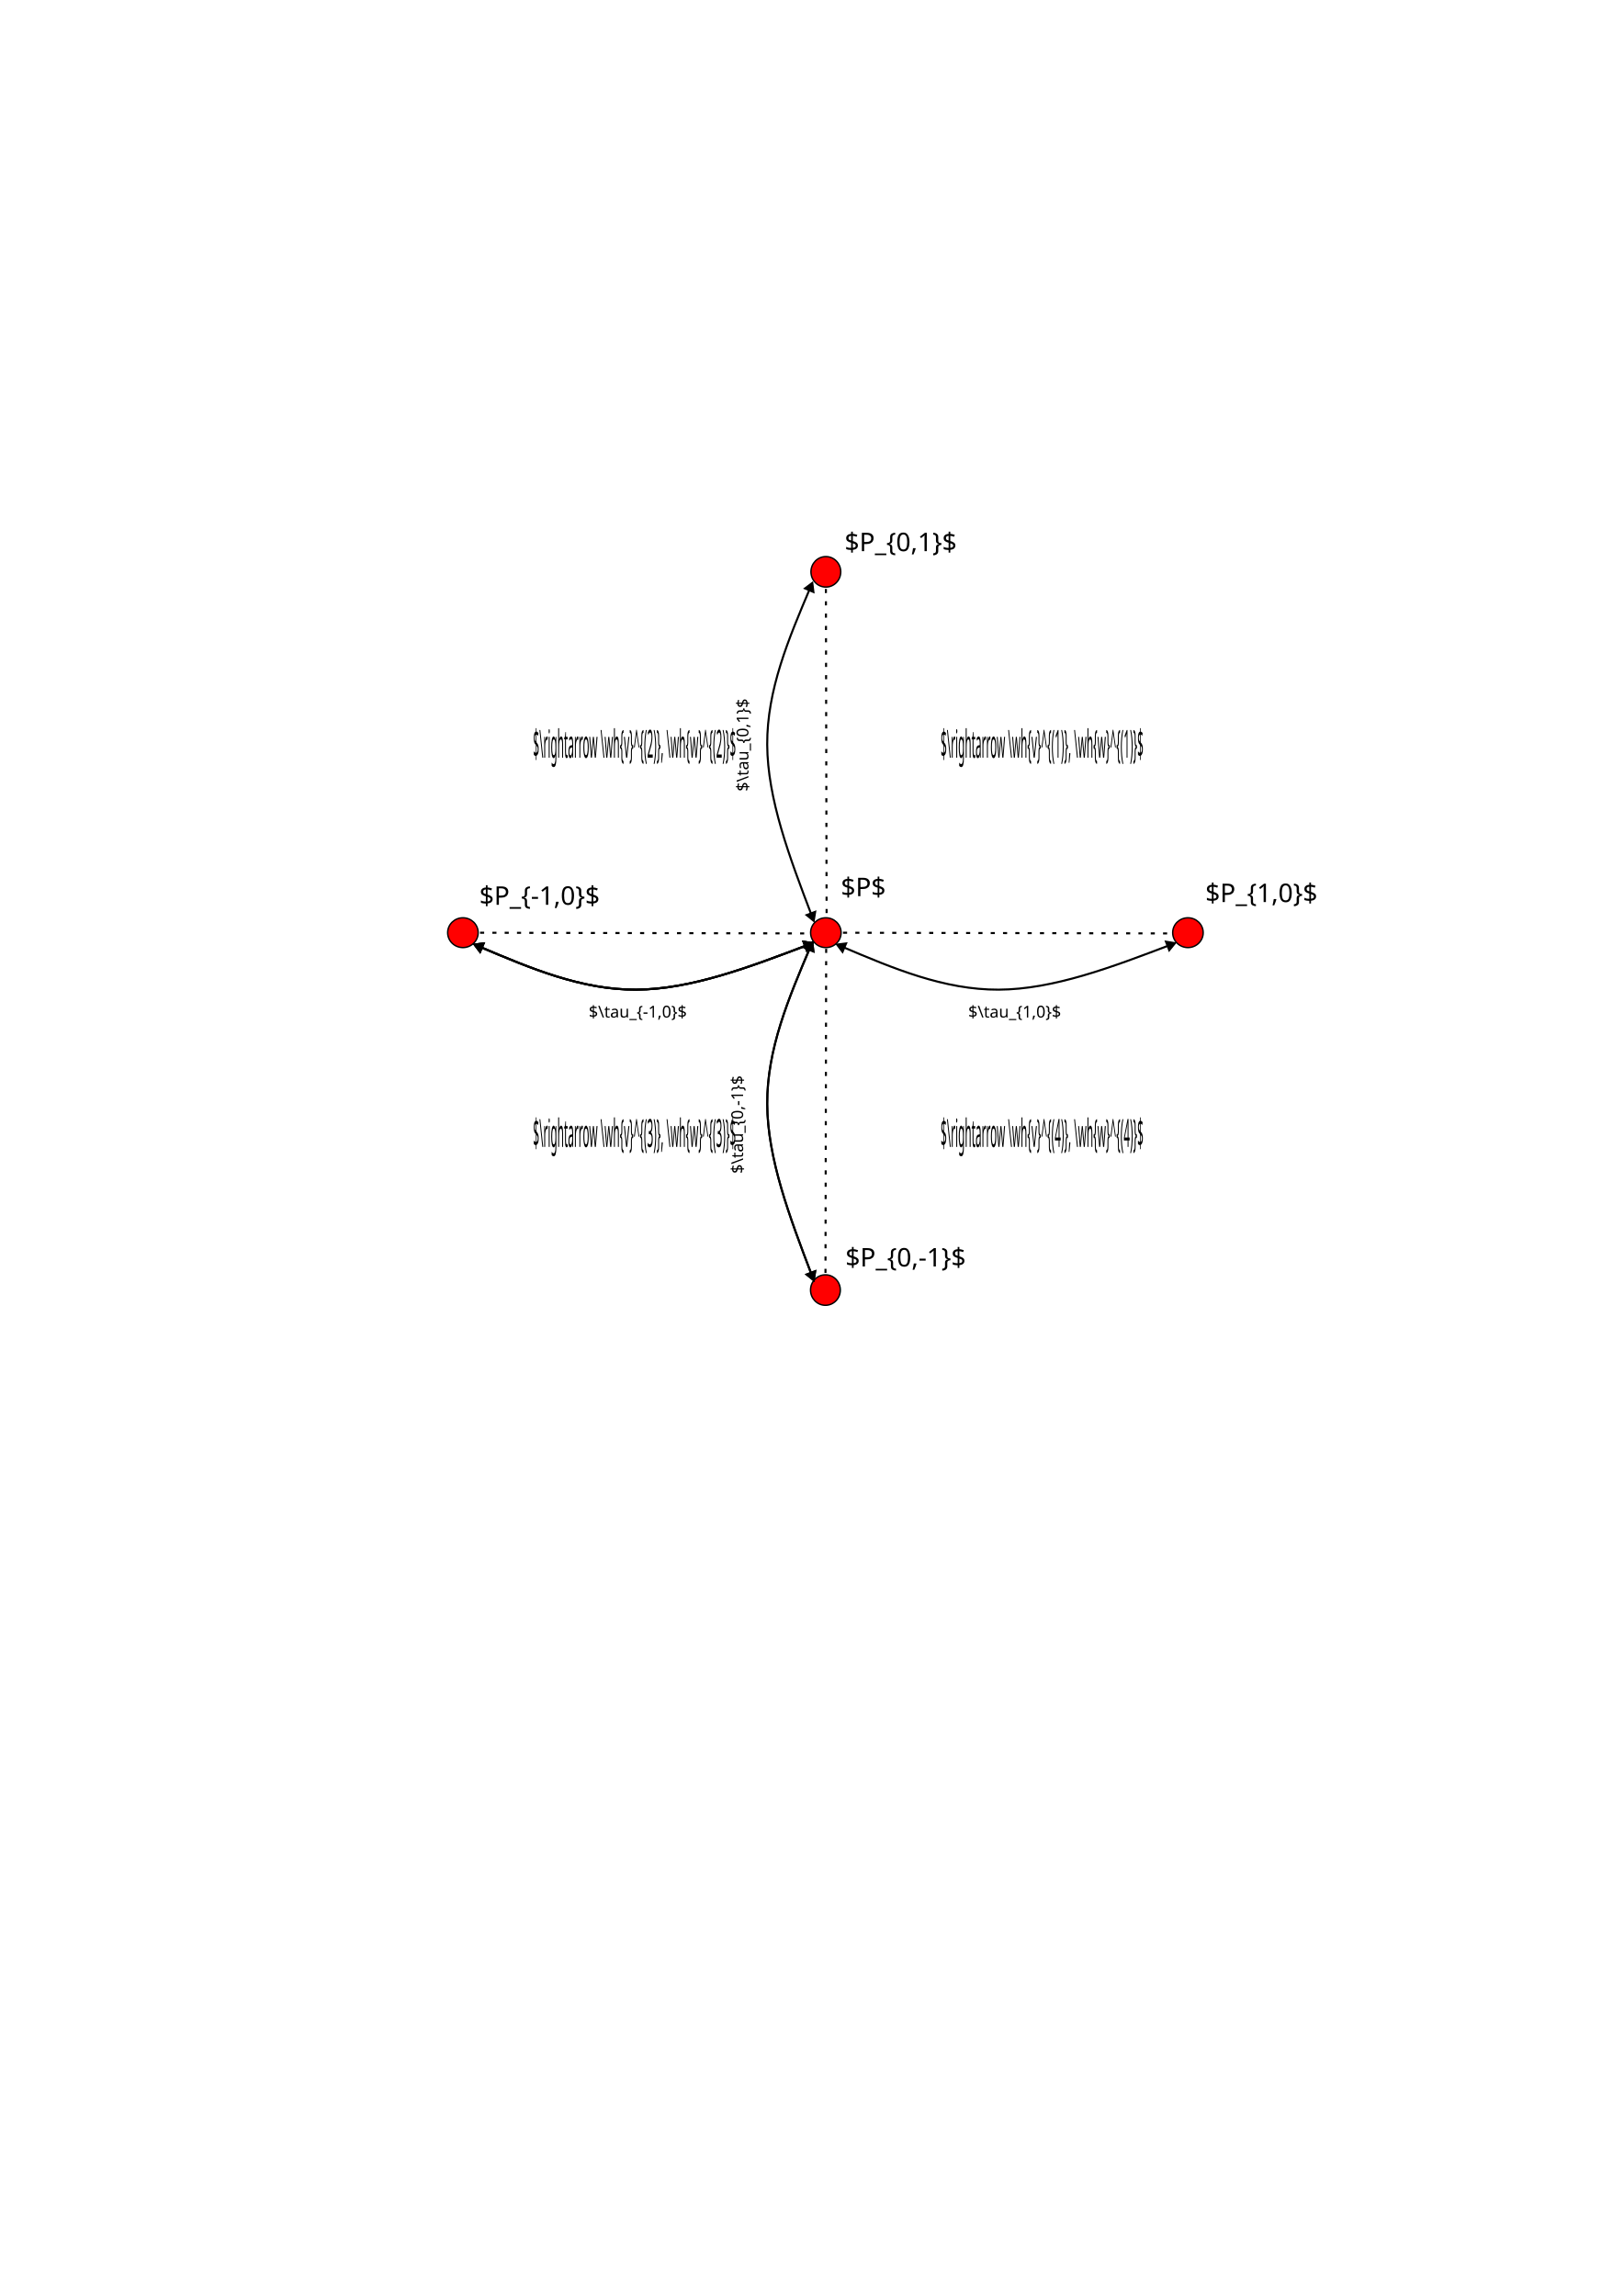
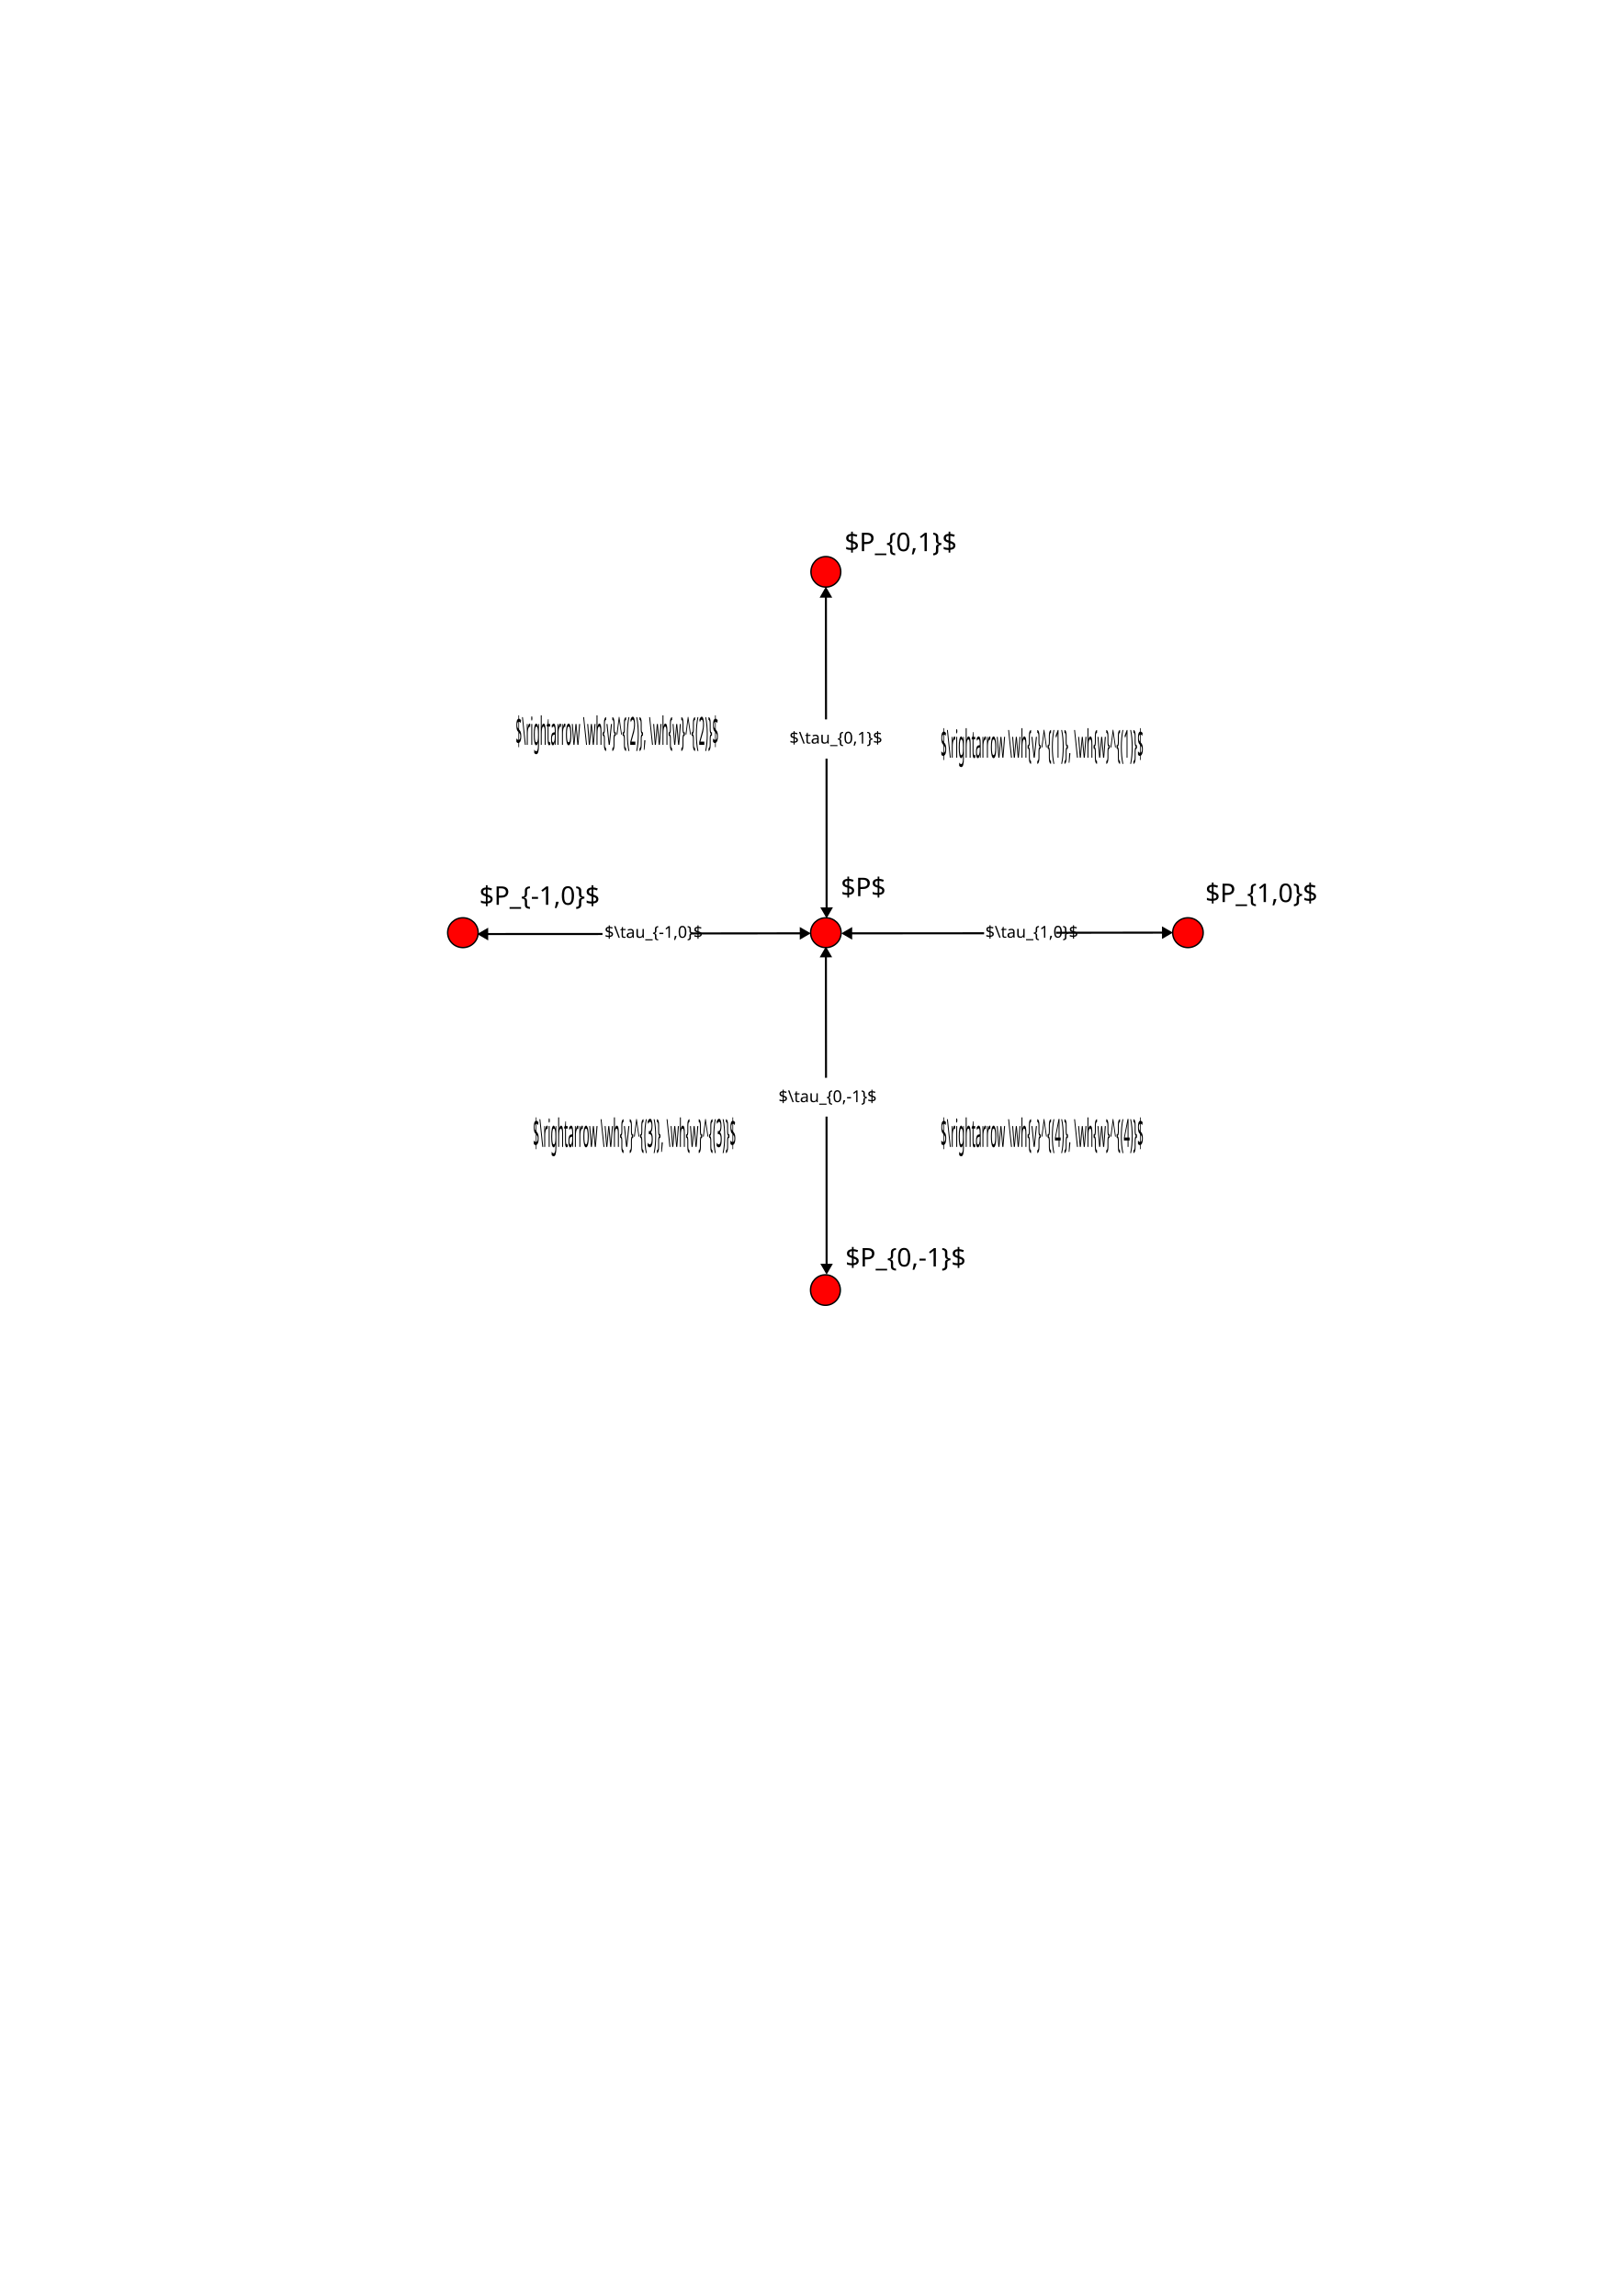
<svg xmlns="http://www.w3.org/2000/svg" width="210mm" height="297mm" viewBox="0 0 210 297" version="1.1" id="svg1">
  <defs id="defs1">
-     <marker style="overflow:visible" id="marker2" refX="0" refY="0" orient="auto-start-reverse" markerWidth="1" markerHeight="1" viewBox="0 0 1 1" preserveAspectRatio="xMidYMid">
-       <path transform="scale(0.5)" style="fill:context-stroke;fill-rule:evenodd;stroke:context-stroke;stroke-width:1pt" d="M 5.77,0 -2.88,5 V -5 Z" id="path2" />
-     </marker>
-     <marker style="overflow:visible" id="Triangle" refX="0" refY="0" orient="auto-start-reverse" markerWidth="1" markerHeight="1" viewBox="0 0 1 1" preserveAspectRatio="xMidYMid">
-       <path transform="scale(0.5)" style="fill:context-stroke;fill-rule:evenodd;stroke:context-stroke;stroke-width:1pt" d="M 5.77,0 -2.88,5 V -5 Z" id="path135" />
-     </marker>
-   </defs>
+     </defs>
  <g id="layer1">
    <ellipse style="fill:#ff0000;stroke-width:0.182;stroke-dasharray:none;stroke:#000000;stroke-opacity:1" id="path136" cx="106.811" cy="120.648" rx="1.972" ry="1.927" />
    <ellipse style="fill:#ff0000;stroke-width:0.182;stroke-dasharray:none;stroke:#000000;stroke-opacity:1" id="ellipse138" cx="153.641" cy="120.648" rx="1.972" ry="1.927" />
-     <path style="fill:none;stroke:#000000;stroke-width:0.265;stroke-linecap:butt;stroke-linejoin:miter;stroke-dasharray:0.531, 1.061;stroke-dashoffset:0;stroke-opacity:1" d="m 109.028,120.654 42.29,0.091" id="path3534" />
    <text xml:space="preserve" style="font-size:3.323px;line-height:1.25;font-family:sans-serif;stroke-width:0.415" x="108.752" y="115.92" id="text45-3">
      <tspan id="tspan45-7" style="stroke-width:0.415" x="108.752" y="115.92">$P$</tspan>
    </text>
    <ellipse style="fill:#ff0000;stroke-width:0.182;stroke-dasharray:none;stroke:#000000;stroke-opacity:1" id="path136-2" cx="59.87" cy="120.648" rx="1.972" ry="1.927" />
-     <path style="fill:none;stroke:#000000;stroke-width:0.265;stroke-linecap:butt;stroke-linejoin:miter;stroke-dasharray:0.531, 1.061;stroke-dashoffset:0;stroke-opacity:1" d="m 62.087,120.654 42.29,0.091" id="path3534-1" />
    <ellipse style="fill:#ff0000;stroke-width:0.182;stroke-dasharray:none;stroke:#000000;stroke-opacity:1" id="path136-2-3" cx="-166.875" cy="106.756" rx="1.972" ry="1.927" transform="rotate(-90)" />
-     <path style="fill:none;stroke:#000000;stroke-width:0.265;stroke-linecap:butt;stroke-linejoin:miter;stroke-dasharray:0.531, 1.061;stroke-dashoffset:0;stroke-opacity:1" d="m 106.762,164.658 0.091,-42.29" id="path3534-1-6" />
    <ellipse style="fill:#ff0000;stroke-width:0.182;stroke-dasharray:none;stroke:#000000;stroke-opacity:1" id="path136-2-3-8" cx="73.969" cy="106.811" rx="1.972" ry="1.927" transform="matrix(0,1,1,0,0,0)" />
-     <path style="fill:none;stroke:#000000;stroke-width:0.265;stroke-linecap:butt;stroke-linejoin:miter;stroke-dasharray:0.531, 1.061;stroke-dashoffset:0;stroke-opacity:1" d="m 106.817,76.186 0.091,42.29" id="path3534-1-6-7" />
+     <g id="g15">
+       <path style="color:#000000;fill:#000000;stroke-dasharray:6.368, 6.368;-inkscape-stroke:none" d="m 106.949,77.043 -0.266,0.002 0.016,16.018 0.264,-0.002 z m -0.182,21.091 0.008,20.343 h 0.266 l -0.008,-20.343 z" id="path15" />
+       <g id="path12" transform="translate(0,-0.6263184)">
+         <path style="color:#000000;fill:#000000;fill-rule:evenodd;-inkscape-stroke:none" d="m 106.91,119.242 -0.666,-1.146 1.327,-0.003 z" id="path13" />
+         <path style="color:#000000;fill:#000000;fill-rule:evenodd;-inkscape-stroke:none" d="m 107.725,118.004 -1.633,0.004 0.818,1.41 z m -0.307,0.178 -0.508,0.885 -0.514,-0.883 z" id="path14" />
+       </g>
+       <g id="path5" transform="translate(0,0.6509939)">
+         <path style="color:#000000;fill:#000000;fill-rule:evenodd;-inkscape-stroke:none" d="m 106.816,75.421 0.666,1.146 -1.327,0.003 z" id="path8" />
+         <path style="color:#000000;fill:#000000;fill-rule:evenodd;-inkscape-stroke:none" d="m 106.814,75.244 -0.812,1.414 1.633,-0.004 z m 0.002,0.354 0.512,0.881 -1.021,0.002 z" id="path9" />
+       </g>
+     </g>
    <text xml:space="preserve" style="font-size:3.323px;line-height:1.25;font-family:sans-serif;stroke-width:0.415" x="155.889" y="116.689" id="text45-3-37">
      <tspan id="tspan45-7-59" style="stroke-width:0.415" x="155.889" y="116.689">$P_{1,0}$</tspan>
    </text>
    <text xml:space="preserve" style="font-size:3.323px;line-height:1.25;font-family:sans-serif;stroke-width:0.415" x="109.237" y="71.295" id="text45-3-37-7">
      <tspan id="tspan45-7-59-3" style="stroke-width:0.415" x="109.237" y="71.295">$P_{0,1}$</tspan>
    </text>
    <text xml:space="preserve" style="font-size:3.323px;line-height:1.25;font-family:sans-serif;stroke-width:0.415" x="61.995" y="117.036" id="text45-3-37-7-3">
      <tspan id="tspan45-7-59-3-1" style="stroke-width:0.415" x="61.995" y="117.036">$P_{-1,0}$</tspan>
    </text>
    <text xml:space="preserve" style="font-size:3.323px;line-height:1.25;font-family:sans-serif;stroke-width:0.415" x="109.339" y="163.83" id="text45-3-37-7-3-4">
      <tspan id="tspan45-7-59-3-1-5" style="stroke-width:0.415" x="109.339" y="163.83">$P_{0,-1}$</tspan>
    </text>
    <text xml:space="preserve" style="font-size:2.66px;line-height:1.25;font-family:sans-serif;stroke-width:0.332" x="230.405" y="51.749" id="text2" transform="scale(0.5279951,1.893957)">
      <tspan id="tspan2" style="stroke-width:0.332" x="230.405" y="51.749">$\rightarrow \wh{v}^{(1)}, \wh{w}^{(1)}$</tspan>
    </text>
    <text xml:space="preserve" style="font-size:2.66px;line-height:1.25;font-family:sans-serif;stroke-width:0.332" x="230.405" y="78.332" id="text2-4" transform="scale(0.5279951,1.893957)">
      <tspan id="tspan2-7" style="stroke-width:0.332" x="230.405" y="78.332">$\rightarrow \wh{v}^{(4)}, \wh{w}^{(4)}$</tspan>
    </text>
    <text xml:space="preserve" style="font-size:2.66px;line-height:1.25;font-family:sans-serif;stroke-width:0.332" x="130.579" y="78.332" id="text2-7" transform="scale(0.5279951,1.893957)">
      <tspan id="tspan2-8" style="stroke-width:0.332" x="130.579" y="78.332">$\rightarrow \wh{v}^{(3)}, \wh{w}^{(3)}$</tspan>
    </text>
-     <text xml:space="preserve" style="font-size:2.66px;line-height:1.25;font-family:sans-serif;stroke-width:0.332" x="130.579" y="51.749" id="text2-3" transform="scale(0.5279951,1.893957)">
-       <tspan id="tspan2-1" style="stroke-width:0.332" x="130.579" y="51.749">$\rightarrow \wh{v}^{(2)}, \wh{w}^{(2)}$</tspan>
+     <text xml:space="preserve" style="font-size:2.66px;line-height:1.25;font-family:sans-serif;stroke-width:0.332" x="126.314" y="50.872" id="text2-3" transform="scale(0.5279951,1.893957)">
+       <tspan id="tspan2-1" style="stroke-width:0.332" x="126.314" y="50.872">$\rightarrow \wh{v}^{(2)}, \wh{w}^{(2)}$</tspan>
    </text>
-     <path style="fill:none;stroke:#000000;stroke-width:0.265px;stroke-linecap:butt;stroke-linejoin:miter;stroke-opacity:1;marker-start:url(#Triangle);marker-end:url(#marker2)" d="m 105,118.476 c -2.87,-7.547 -5.74,-15.093 -5.774,-22.167 -0.034,-7.074 2.767,-13.675 5.568,-20.277" id="path1" />
-     <path style="fill:none;stroke:#000000;stroke-width:0.265px;stroke-linecap:butt;stroke-linejoin:miter;stroke-opacity:1;marker-start:url(#Triangle);marker-end:url(#marker2)" d="m 105,118.476 c -2.87,-7.547 -5.74,-15.093 -5.774,-22.167 -0.034,-7.074 2.767,-13.675 5.568,-20.277" id="path3" transform="translate(0,46.49369)" />
-     <path style="fill:none;stroke:#000000;stroke-width:0.265px;stroke-linecap:butt;stroke-linejoin:miter;stroke-opacity:1;marker-start:url(#Triangle);marker-end:url(#marker2)" d="m 105,118.476 c -2.87,-7.547 -5.74,-15.093 -5.774,-22.167 -0.034,-7.074 2.767,-13.675 5.568,-20.277" id="path4" transform="translate(0,46.49369)" />
-     <path style="fill:none;stroke:#000000;stroke-width:0.265px;stroke-linecap:butt;stroke-linejoin:miter;stroke-opacity:1;marker-start:url(#Triangle);marker-end:url(#marker2)" d="m 105,118.476 c -2.87,-7.547 -5.74,-15.093 -5.774,-22.167 -0.034,-7.074 2.767,-13.675 5.568,-20.277" id="path6" transform="rotate(-90,106.6073,120.6362)" />
-     <path style="fill:none;stroke:#000000;stroke-width:0.265px;stroke-linecap:butt;stroke-linejoin:miter;stroke-opacity:1;marker-start:url(#Triangle);marker-end:url(#marker2)" d="m 105,118.476 c -2.87,-7.547 -5.74,-15.093 -5.774,-22.167 -0.034,-7.074 2.767,-13.675 5.568,-20.277" id="path7" transform="rotate(-90,106.6073,120.6362)" />
-     <path style="fill:none;stroke:#000000;stroke-width:0.265px;stroke-linecap:butt;stroke-linejoin:miter;stroke-opacity:1;marker-start:url(#Triangle);marker-end:url(#marker2)" d="m 105,118.476 c -2.87,-7.547 -5.74,-15.093 -5.774,-22.167 -0.034,-7.074 2.767,-13.675 5.568,-20.277" id="path10" transform="rotate(-90,106.6073,120.6362)" />
-     <path style="fill:none;stroke:#000000;stroke-width:0.265px;stroke-linecap:butt;stroke-linejoin:miter;stroke-opacity:1;marker-start:url(#Triangle);marker-end:url(#marker2)" d="m 105,118.476 c -2.87,-7.547 -5.74,-15.093 -5.774,-22.167 -0.034,-7.074 2.767,-13.675 5.568,-20.277" id="path11" transform="rotate(-90,130.0479,97.19554)" />
-     <text xml:space="preserve" style="font-size:2.117px;line-height:1.25;font-family:sans-serif;stroke-width:0.265" x="-102.369" y="96.8" id="text14" transform="rotate(-90)">
-       <tspan id="tspan14" style="stroke-width:0.265" x="-102.369" y="96.8">$\tau_{0,1}$</tspan>
+     <text xml:space="preserve" style="font-size:2.117px;line-height:1.25;font-family:sans-serif;stroke-width:0.265" x="102.107" y="96.188" id="text14">
+       <tspan id="tspan14" style="stroke-width:0.265" x="102.107" y="96.188">$\tau_{0,1}$</tspan>
    </text>
-     <text xml:space="preserve" style="font-size:2.117px;line-height:1.25;font-family:sans-serif;stroke-width:0.265" x="76.146" y="131.626" id="text15">
-       <tspan id="tspan15" style="stroke-width:0.265" x="76.146" y="131.626">$\tau_{-1,0}$</tspan>
+     <text xml:space="preserve" style="font-size:2.117px;line-height:1.25;font-family:sans-serif;stroke-width:0.265" x="78.196" y="121.316" id="text15">
+       <tspan id="tspan15" style="stroke-width:0.265" x="78.196" y="121.316">$\tau_{-1,0}$</tspan>
    </text>
-     <text xml:space="preserve" style="font-size:2.117px;line-height:1.25;font-family:sans-serif;stroke-width:0.265" x="125.23" y="131.624" id="text16">
-       <tspan id="tspan16" style="stroke-width:0.265" x="125.23" y="131.624">$\tau_{1,0}$</tspan>
+     <text xml:space="preserve" style="font-size:2.117px;line-height:1.25;font-family:sans-serif;stroke-width:0.265" x="127.441" y="121.3" id="text16">
+       <tspan id="tspan16" style="stroke-width:0.265" x="127.441" y="121.3">$\tau_{1,0}$</tspan>
    </text>
-     <text xml:space="preserve" style="font-size:2.117px;line-height:1.25;font-family:sans-serif;stroke-width:0.265" x="-151.81" y="96.111" id="text17" transform="rotate(-90)">
-       <tspan id="tspan17" style="stroke-width:0.265" x="-151.81" y="96.111">$\tau_{0,-1}$</tspan>
+     <text xml:space="preserve" style="font-size:2.117px;line-height:1.25;font-family:sans-serif;stroke-width:0.265" x="100.69" y="142.572" id="text17">
+       <tspan id="tspan17" style="stroke-width:0.265" x="100.69" y="142.572">$\tau_{0,-1}$</tspan>
    </text>
+     <g id="g21" transform="rotate(90,106.8847,120.7103)">
+       <path style="color:#000000;fill:#000000;stroke-dasharray:6.368, 6.368;-inkscape-stroke:none" d="m 106.949,77.043 -0.266,0.002 0.016,13.978 0.264,-0.002 z m -0.182,23.274 0.008,18.16 h 0.266 l -0.008,-18.16 z" id="path16" />
+       <g id="g18" transform="translate(0,-0.6263184)">
+         <path style="color:#000000;fill:#000000;fill-rule:evenodd;-inkscape-stroke:none" d="m 106.91,119.242 -0.666,-1.146 1.327,-0.003 z" id="path17" />
+         <path style="color:#000000;fill:#000000;fill-rule:evenodd;-inkscape-stroke:none" d="m 107.725,118.004 -1.633,0.004 0.818,1.41 z m -0.307,0.178 -0.508,0.885 -0.514,-0.883 z" id="path18" />
+       </g>
+       <g id="g20" transform="translate(0,0.6509939)">
+         <path style="color:#000000;fill:#000000;fill-rule:evenodd;-inkscape-stroke:none" d="m 106.816,75.421 0.666,1.146 -1.327,0.003 z" id="path19" />
+         <path style="color:#000000;fill:#000000;fill-rule:evenodd;-inkscape-stroke:none" d="m 106.814,75.244 -0.812,1.414 1.633,-0.004 z m 0.002,0.354 0.512,0.881 -1.021,0.002 z" id="path20" />
+       </g>
+     </g>
+     <g id="g26" transform="matrix(0,1.005698,-1.005698,0,181.1861,13.3072)">
+       <path style="color:#000000;fill:#000000;stroke-dasharray:6.368, 6.368;-inkscape-stroke:none" d="m 106.949,77.043 -0.266,0.002 0.016,14.315 0.264,-0.002 z m -0.182,25.634 0.008,15.8 h 0.266 l -0.008,-15.8 z" id="path21" />
+       <g id="g23" transform="translate(0,-0.6263184)">
+         <path style="color:#000000;fill:#000000;fill-rule:evenodd;-inkscape-stroke:none" d="m 106.91,119.242 -0.666,-1.146 1.327,-0.003 z" id="path22" />
+         <path style="color:#000000;fill:#000000;fill-rule:evenodd;-inkscape-stroke:none" d="m 107.725,118.004 -1.633,0.004 0.818,1.41 z m -0.307,0.178 -0.508,0.885 -0.514,-0.883 z" id="path23" />
+       </g>
+       <g id="g25" transform="translate(0,0.6509939)">
+         <path style="color:#000000;fill:#000000;fill-rule:evenodd;-inkscape-stroke:none" d="m 106.816,75.421 0.666,1.146 -1.327,0.003 z" id="path24" />
+         <path style="color:#000000;fill:#000000;fill-rule:evenodd;-inkscape-stroke:none" d="m 106.814,75.244 -0.812,1.414 1.633,-0.004 z m 0.002,0.354 0.512,0.881 -1.021,0.002 z" id="path25" />
+       </g>
+     </g>
+     <g id="g31" transform="matrix(0.9892362,0,0,0.9892362,1.150251,47.35955)">
+       <path style="color:#000000;fill:#000000;stroke-dasharray:6.368, 6.368;-inkscape-stroke:none" d="m 106.949,77.043 -0.266,0.002 0.016,16.018 0.264,-0.002 z m -0.182,21.091 0.008,20.343 h 0.266 l -0.008,-20.343 z" id="path26" />
+       <g id="g28" transform="translate(0,-0.6263184)">
+         <path style="color:#000000;fill:#000000;fill-rule:evenodd;-inkscape-stroke:none" d="m 106.91,119.242 -0.666,-1.146 1.327,-0.003 z" id="path27" />
+         <path style="color:#000000;fill:#000000;fill-rule:evenodd;-inkscape-stroke:none" d="m 107.725,118.004 -1.633,0.004 0.818,1.41 z m -0.307,0.178 -0.508,0.885 -0.514,-0.883 z" id="path28" />
+       </g>
+       <g id="g30" transform="translate(0,0.6509939)">
+         <path style="color:#000000;fill:#000000;fill-rule:evenodd;-inkscape-stroke:none" d="m 106.816,75.421 0.666,1.146 -1.327,0.003 z" id="path29" />
+         <path style="color:#000000;fill:#000000;fill-rule:evenodd;-inkscape-stroke:none" d="m 106.814,75.244 -0.812,1.414 1.633,-0.004 z m 0.002,0.354 0.512,0.881 -1.021,0.002 z" id="path30" />
+       </g>
+     </g>
  </g>
</svg>
